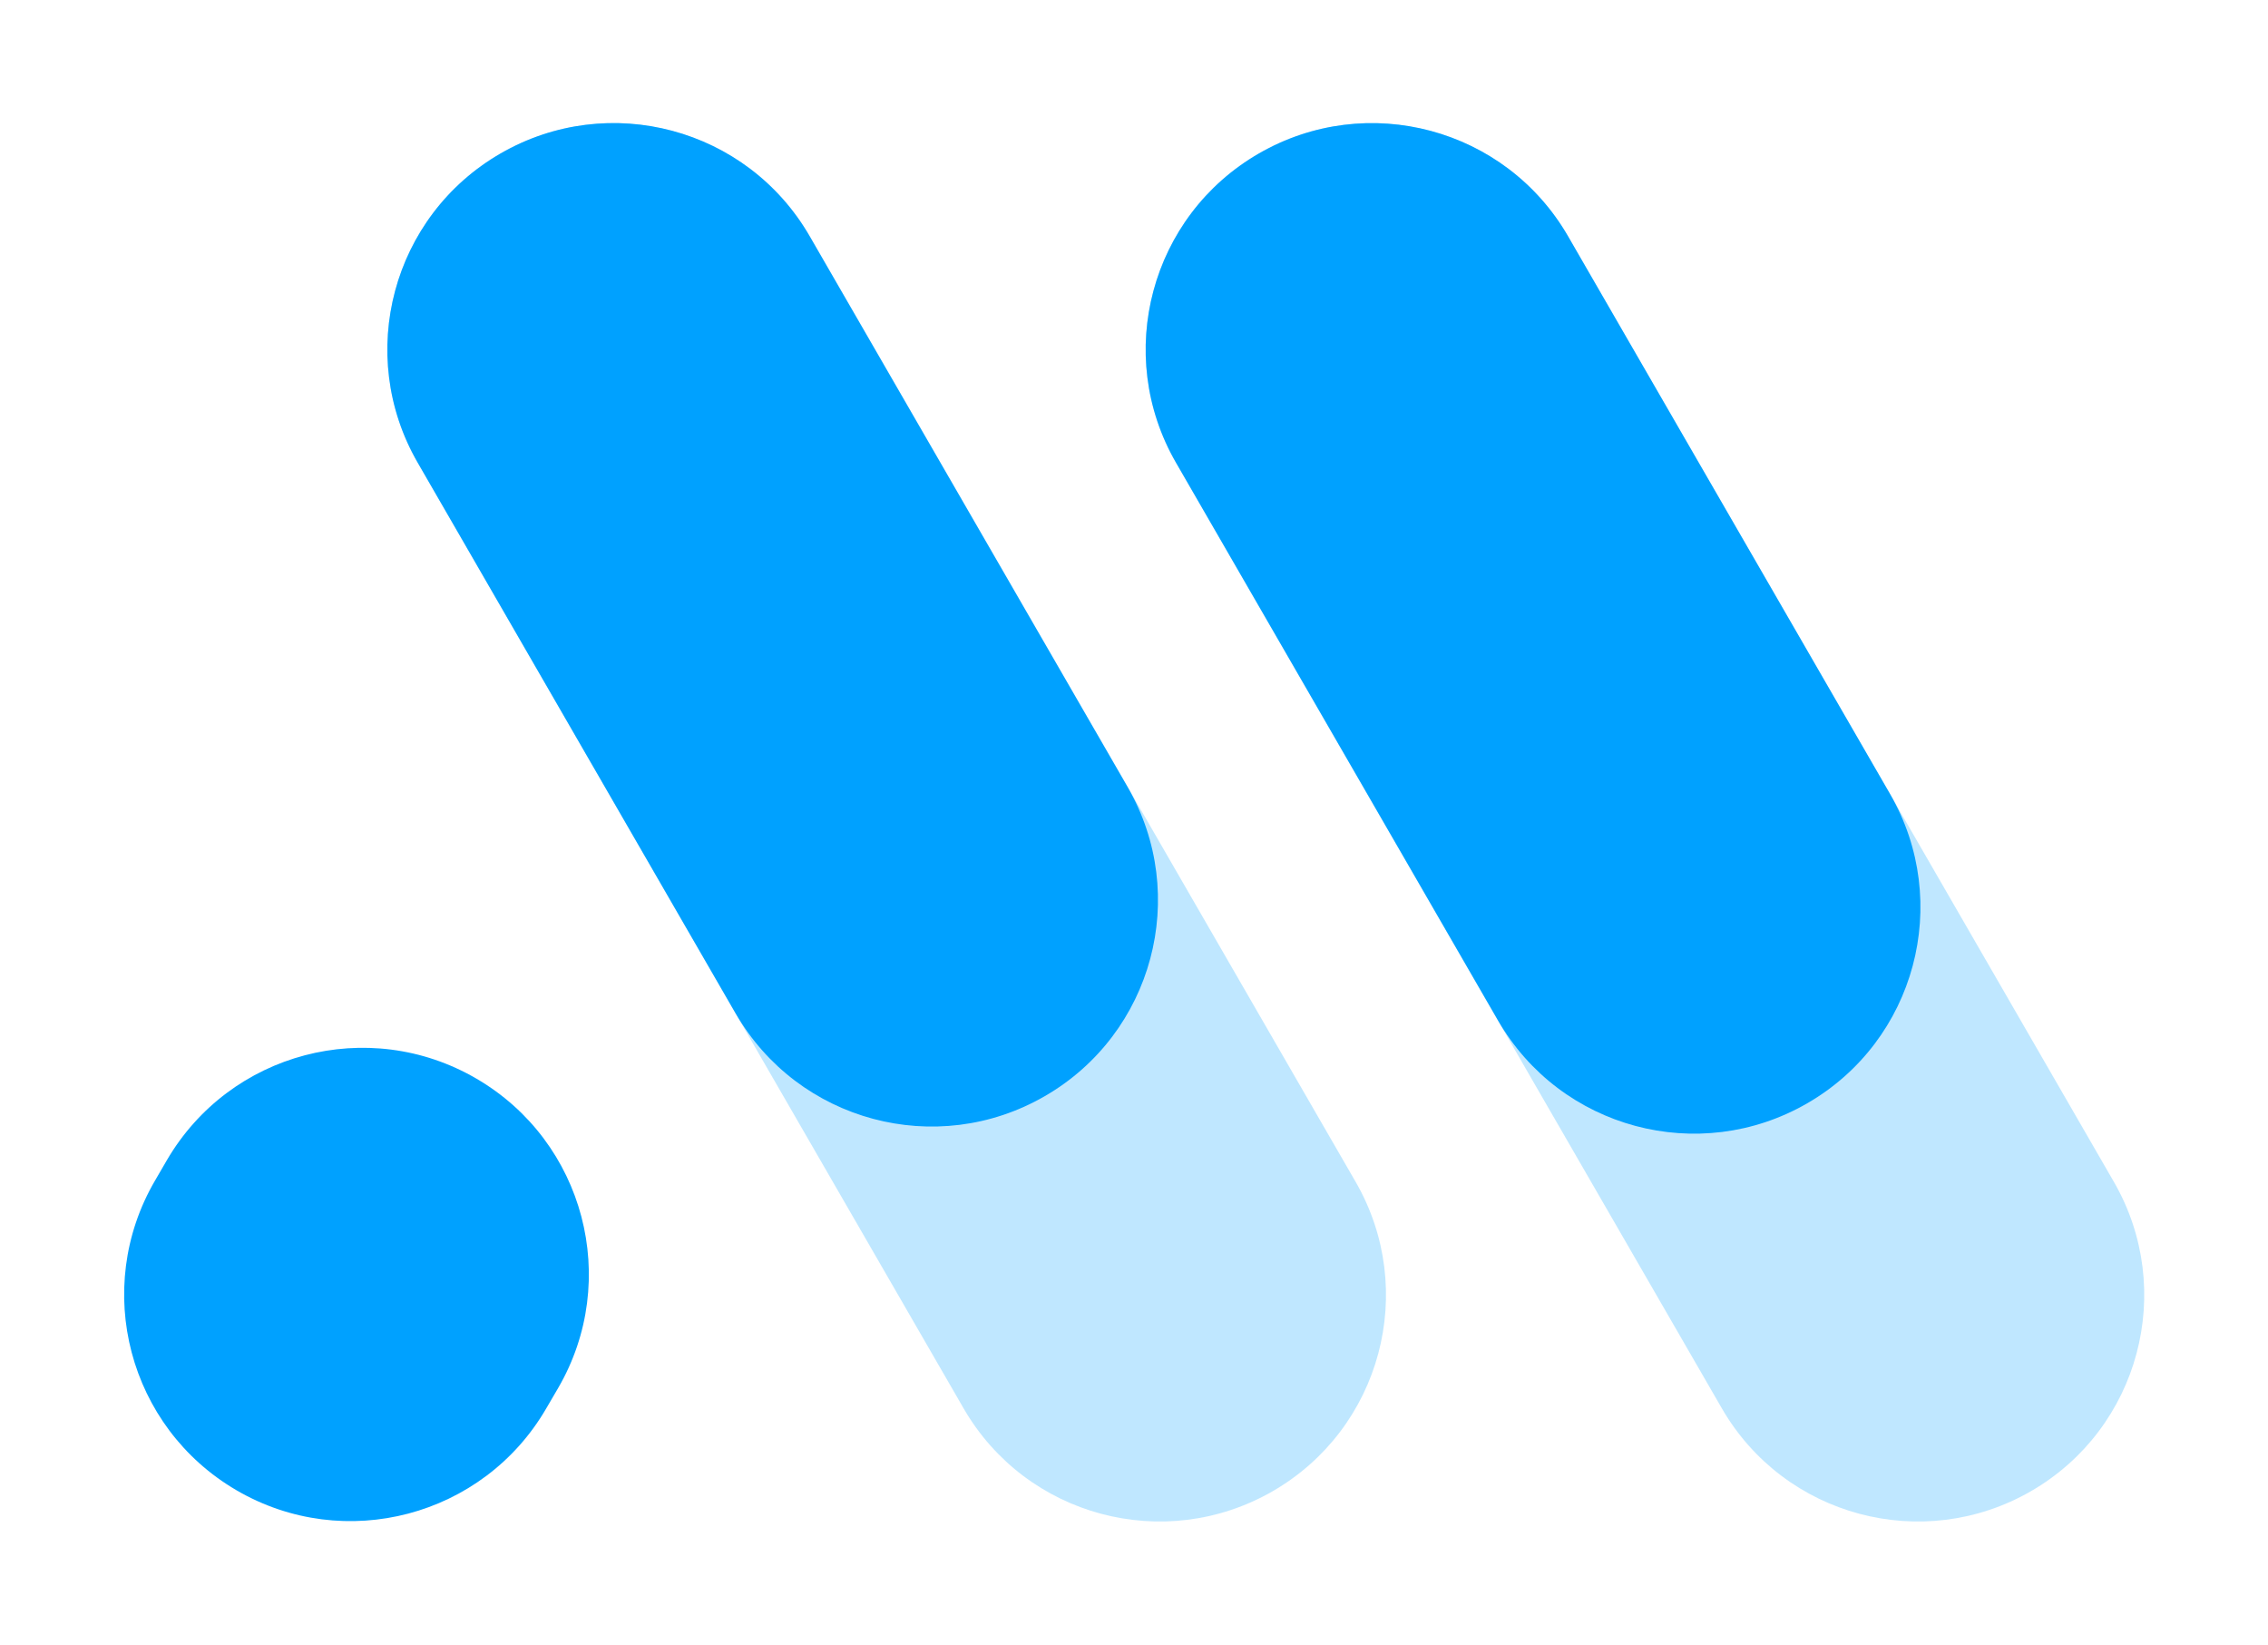
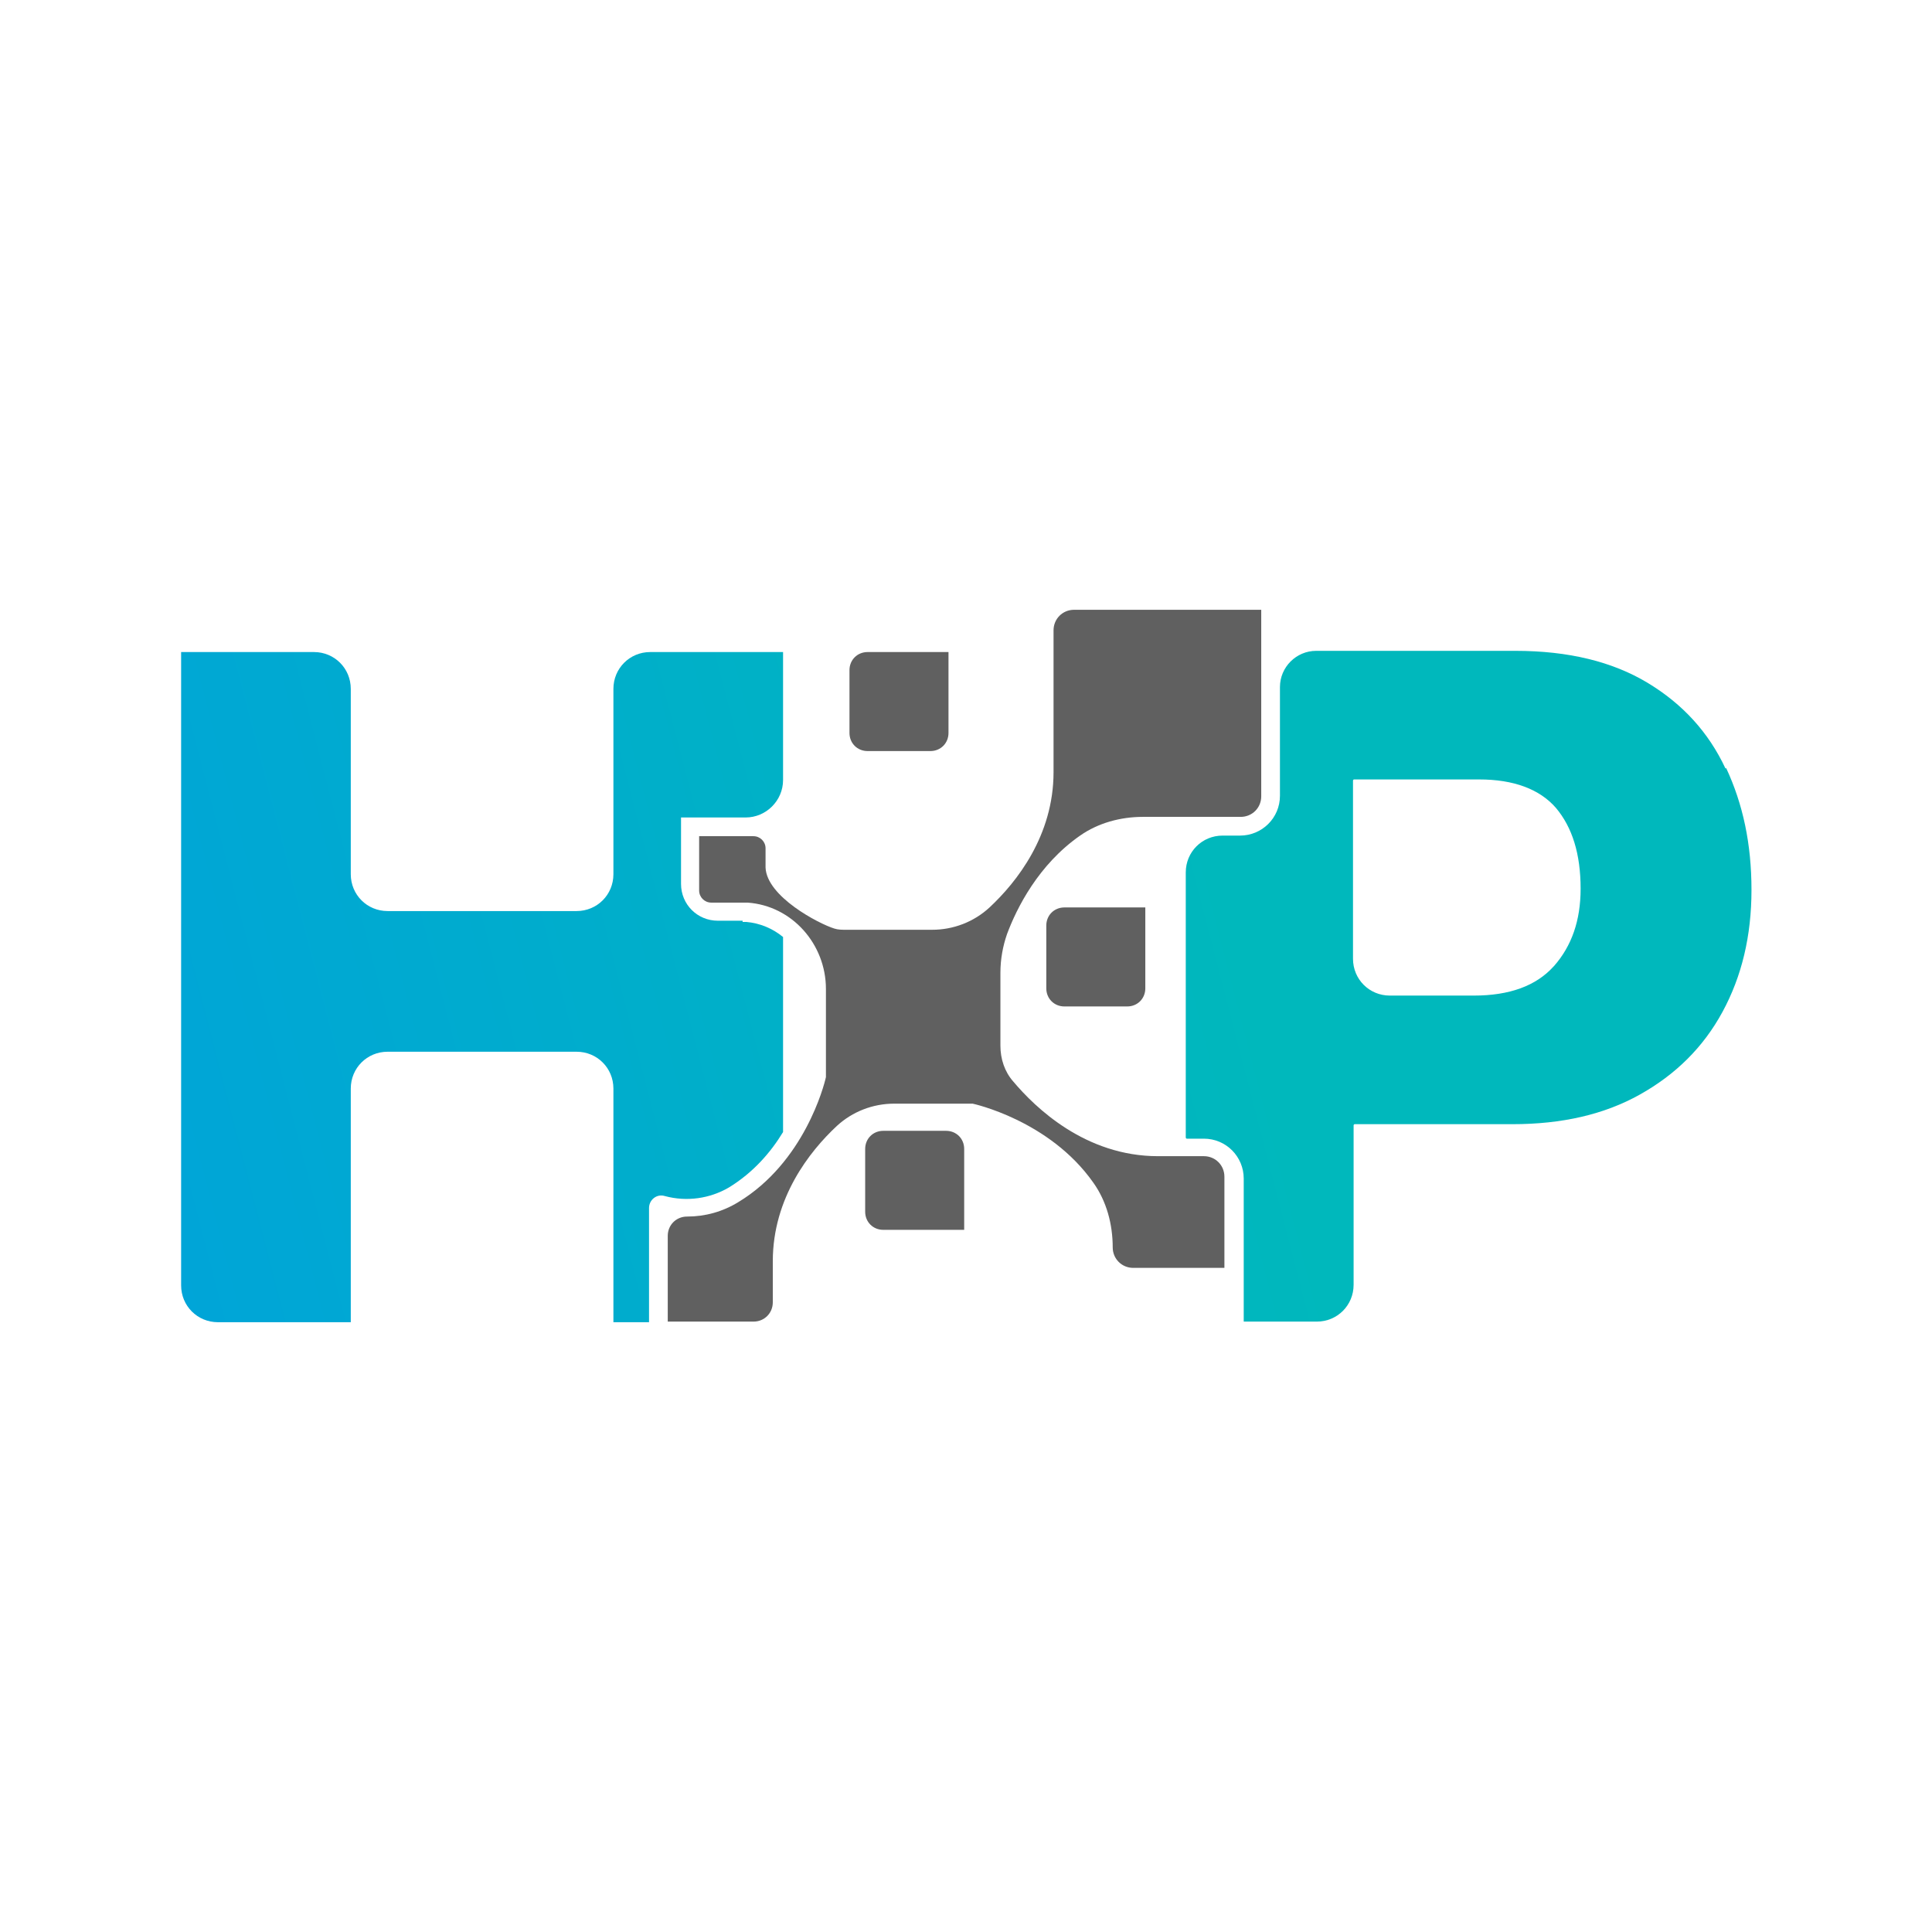
- <svg xmlns="http://www.w3.org/2000/svg" width="40" height="29" viewBox="0 0 40 29" fill="none">
-   <path d="M2.943 20.459L2.733 20.82C1.623 22.725 2.267 25.169 4.172 26.28L4.172 26.28C6.077 27.39 8.521 26.746 9.631 24.841L9.842 24.48C10.952 22.575 10.308 20.131 8.403 19.021L8.403 19.021C6.498 17.91 4.054 18.555 2.943 20.459Z" fill="#00A1FF" />
-   <path opacity="0.25" d="M7.367 8.16L16.994 24.834C18.096 26.743 20.538 27.397 22.448 26.295L22.448 26.295C24.357 25.192 25.011 22.751 23.909 20.841L14.282 4.167C13.18 2.258 10.738 1.604 8.829 2.706C6.919 3.809 6.265 6.25 7.367 8.16Z" fill="#00A1FF" />
-   <path opacity="0.25" d="M20.74 8.16L30.367 24.834C31.47 26.743 33.911 27.397 35.821 26.295L35.821 26.295C37.73 25.192 38.384 22.751 37.282 20.841L27.655 4.167C26.553 2.258 24.111 1.604 22.202 2.706C20.292 3.809 19.638 6.25 20.74 8.16Z" fill="#00A1FF" />
-   <path d="M7.367 8.159L12.973 17.869C14.075 19.778 16.517 20.433 18.426 19.33L18.426 19.33C20.336 18.228 20.99 15.786 19.887 13.877L14.281 4.167C13.179 2.257 10.738 1.603 8.828 2.706C6.919 3.808 6.264 6.25 7.367 8.159Z" fill="#00A1FF" />
-   <path d="M20.741 8.159L26.42 17.995C27.522 19.904 29.964 20.558 31.873 19.456L31.873 19.456C33.783 18.354 34.437 15.912 33.335 14.002L27.656 4.167C26.554 2.258 24.112 1.604 22.203 2.706C20.293 3.808 19.639 6.25 20.741 8.159Z" fill="#00A1FF" />
+ <svg xmlns="http://www.w3.org/2000/svg" xmlns:xlink="http://www.w3.org/1999/xlink" id="Layer_1" data-name="Layer 1" viewBox="0 0 32 32">
+   <defs>
+     <style>
+       .cls-1 {
+         fill: url(#Dégradé_sans_nom_7);
+       }
+ 
+       .cls-2 {
+         fill: #606060;
+       }
+ 
+       .cls-3 {
+         fill: url(#Dégradé_sans_nom_7-2);
+       }
+     </style>
+     <linearGradient id="Dégradé_sans_nom_7" data-name="Dégradé sans nom 7" x1=".24" y1="21.92" x2="20.82" y2="16.59" gradientUnits="userSpaceOnUse">
+       <stop offset="0" stop-color="#00a2dc" />
+       <stop offset="1" stop-color="#00b8bc" />
+     </linearGradient>
+     <linearGradient id="Dégradé_sans_nom_7-2" data-name="Dégradé sans nom 7" x1="-.69" y1="18.31" x2="19.89" y2="12.98" xlink:href="#Dégradé_sans_nom_7" />
+   </defs>
+   <path class="cls-1" d="M28.58,12.73c-.28-.6-.71-1.07-1.29-1.42-.58-.35-1.31-.53-2.19-.53h-3.3c-.33,0-.6.27-.6.6v1.8c0,.37-.3.66-.66.66h-.29c-.34,0-.61.27-.61.61v4.39s0,.02.02.02h.28,0c.37,0,.66.3.66.66v2.37h1.21c.34,0,.61-.27.61-.61v-2.64s0-.02.02-.02h2.61c.82,0,1.52-.16,2.11-.49.59-.33,1.05-.78,1.37-1.37.32-.59.48-1.26.48-2.02s-.14-1.42-.42-2.02ZM25.73,16.01c-.29.32-.73.48-1.32.48h-1.39c-.34,0-.61-.27-.61-.61v-2.95s0-.02.02-.02h2.07c.57,0,1,.16,1.27.47.27.32.41.76.41,1.34,0,.53-.15.95-.44,1.28Z" />
+   <path class="cls-2" d="M20.89,10.1h-3.1c-.19,0-.34.15-.34.34v2.35h0c0,1.05-.61,1.82-1.06,2.24-.26.24-.6.37-.95.37h-1.42s0,0-.01,0c-.06,0-.13,0-.19-.02-.26-.08-1.12-.53-1.14-1.01h0v-.32c0-.11-.09-.2-.2-.2h-.9v.9c0,.11.09.2.2.2h.52s.05,0,.08,0c.74.05,1.3.69,1.3,1.43v1.44s0,.02,0,.02c-.03.14-.36,1.41-1.45,2.07-.26.16-.55.24-.85.24h0c-.18,0-.32.14-.32.32v1.42s1.42,0,1.42,0c.18,0,.32-.14.32-.32v-.68h0c0-1.05.61-1.82,1.06-2.24.26-.24.6-.37.95-.37h1.3s0,0,0,0c0,0,1.27.27,2,1.31.22.31.32.69.32,1.07h0c0,.19.15.34.34.34h1.51s0-1.51,0-1.51c0-.19-.15-.34-.34-.34h-.76,0c-1.2,0-2.03-.8-2.4-1.24-.14-.16-.21-.37-.21-.59,0,0,0-.78,0-1.21,0-.22.04-.44.11-.64.16-.43.52-1.15,1.21-1.63.3-.21.67-.31,1.04-.31h1.62c.19,0,.34-.15.34-.34v-3.1Z" />
+   <path class="cls-2" d="M14.37,12.44h1.04c.17,0,.3-.13.3-.3v-1.34h-1.34c-.17,0-.3.13-.3.3v1.04c0,.17.13.3.3.3Z" />
+   <path class="cls-2" d="M15.67,18.73h-1.04c-.17,0-.3.13-.3.3v1.04c0,.17.13.3.3.3h1.34v-1.34c0-.17-.13-.3-.3-.3Z" />
+   <path class="cls-2" d="M18.97,15.03h-1.34c-.17,0-.3.13-.3.3v1.04c0,.17.13.3.3.3h1.04c.17,0,.3-.13.3-.3v-1.34Z" />
+   <path class="cls-3" d="M12.3,15.25h-.41c-.34,0-.61-.27-.61-.61v-1.1h0s1.07,0,1.07,0c.34,0,.62-.28.62-.62v-2.12h-2.2c-.34,0-.61.27-.61.61v3.07c0,.34-.27.61-.61.61h-3.13c-.34,0-.61-.27-.61-.61v-3.07c0-.34-.27-.61-.61-.61h-2.2v10.49c0,.34.27.61.61.61h2.2v-3.87c0-.34.27-.61.61-.61h3.13c.34,0,.61.27.61.61v3.87h.59v-1.89c0-.14.13-.24.26-.2.37.1.75.04,1.06-.14.41-.25.7-.59.9-.92v-3.23c-.17-.14-.38-.23-.61-.25-.02,0-.04,0-.06,0Z" />
</svg>
